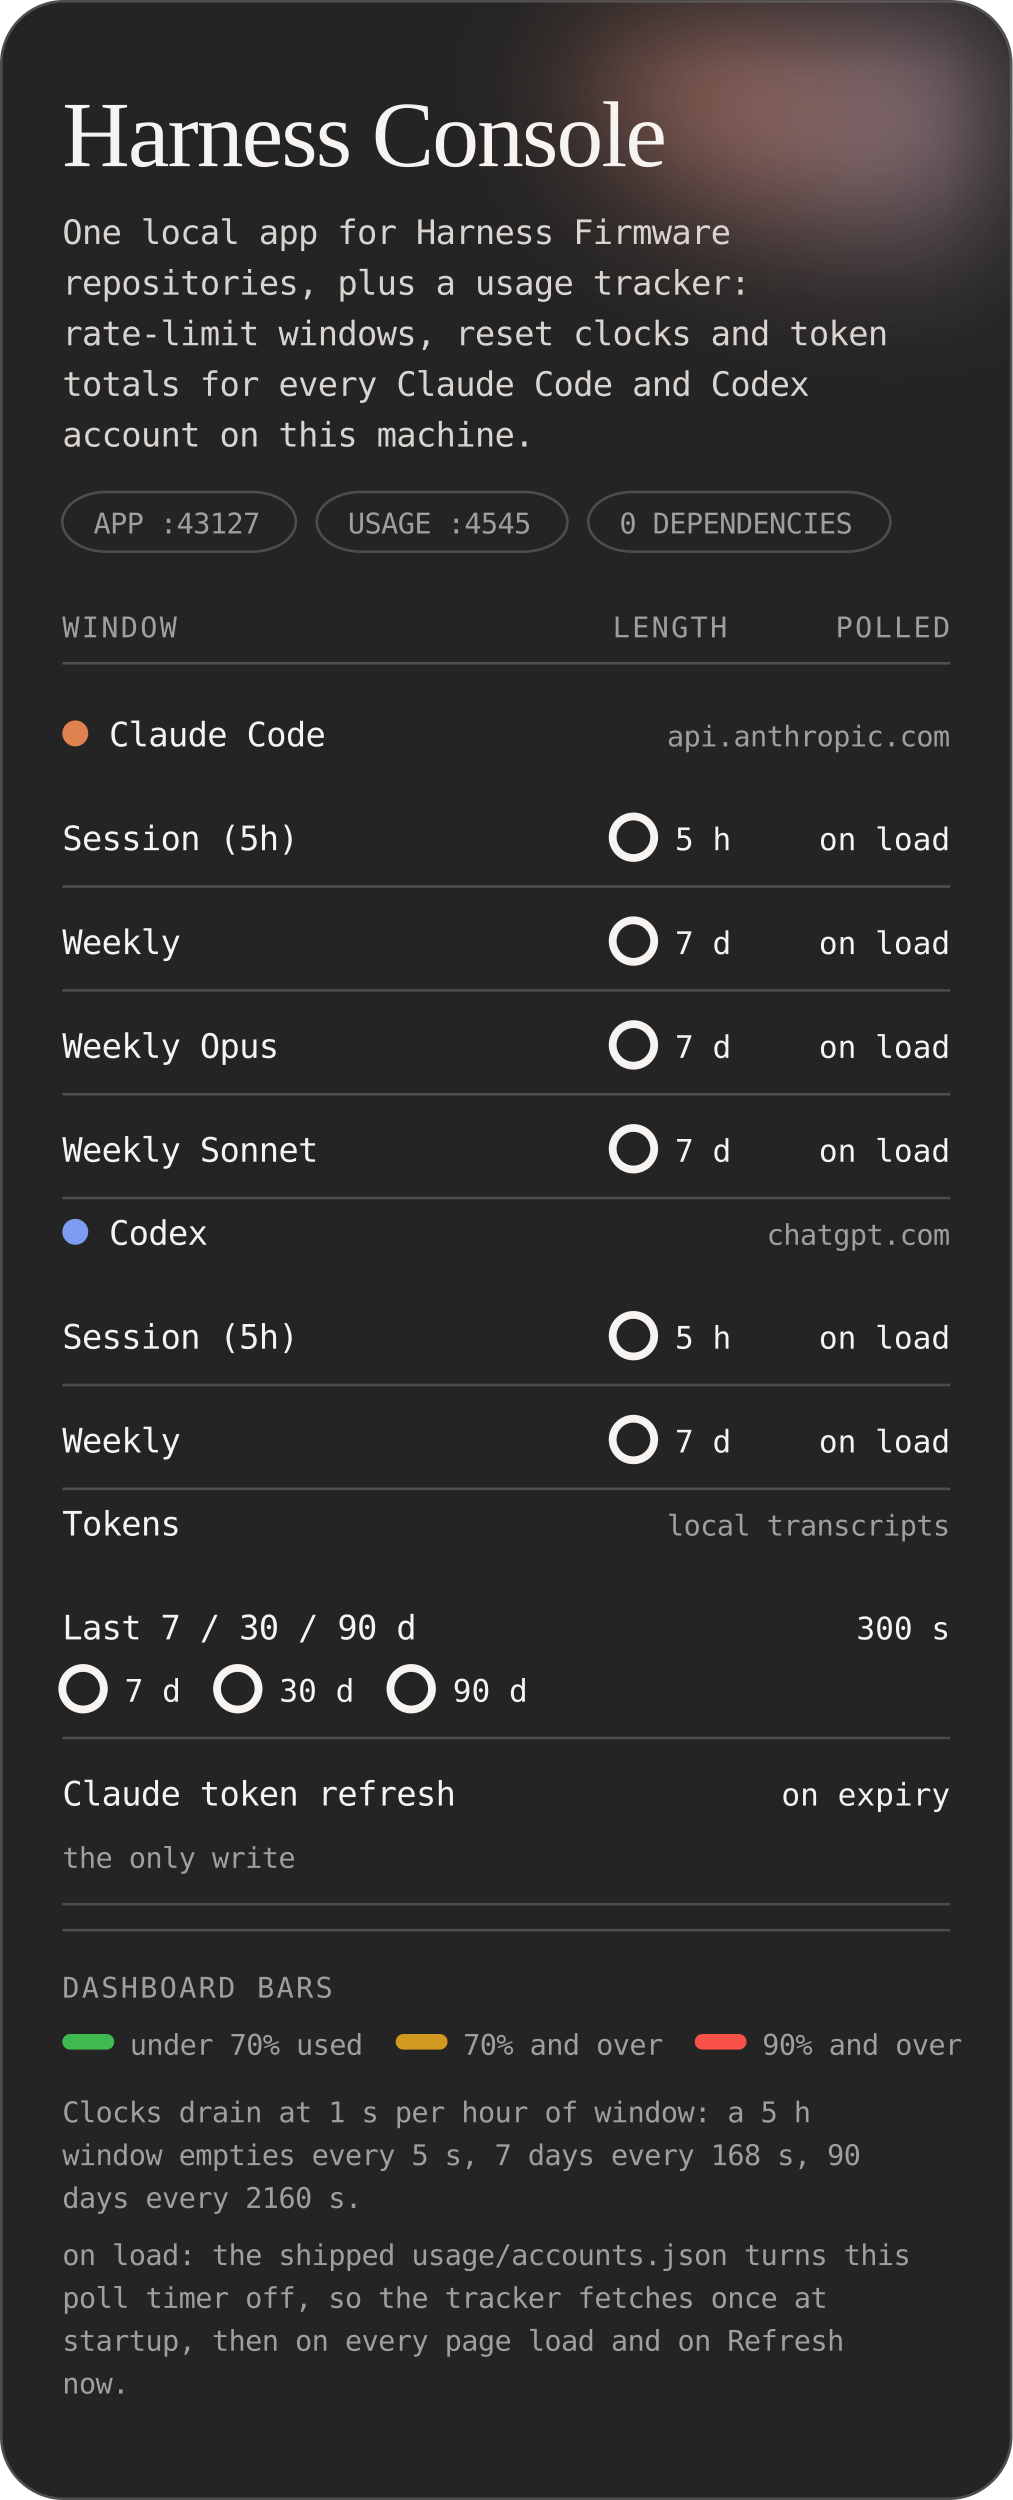
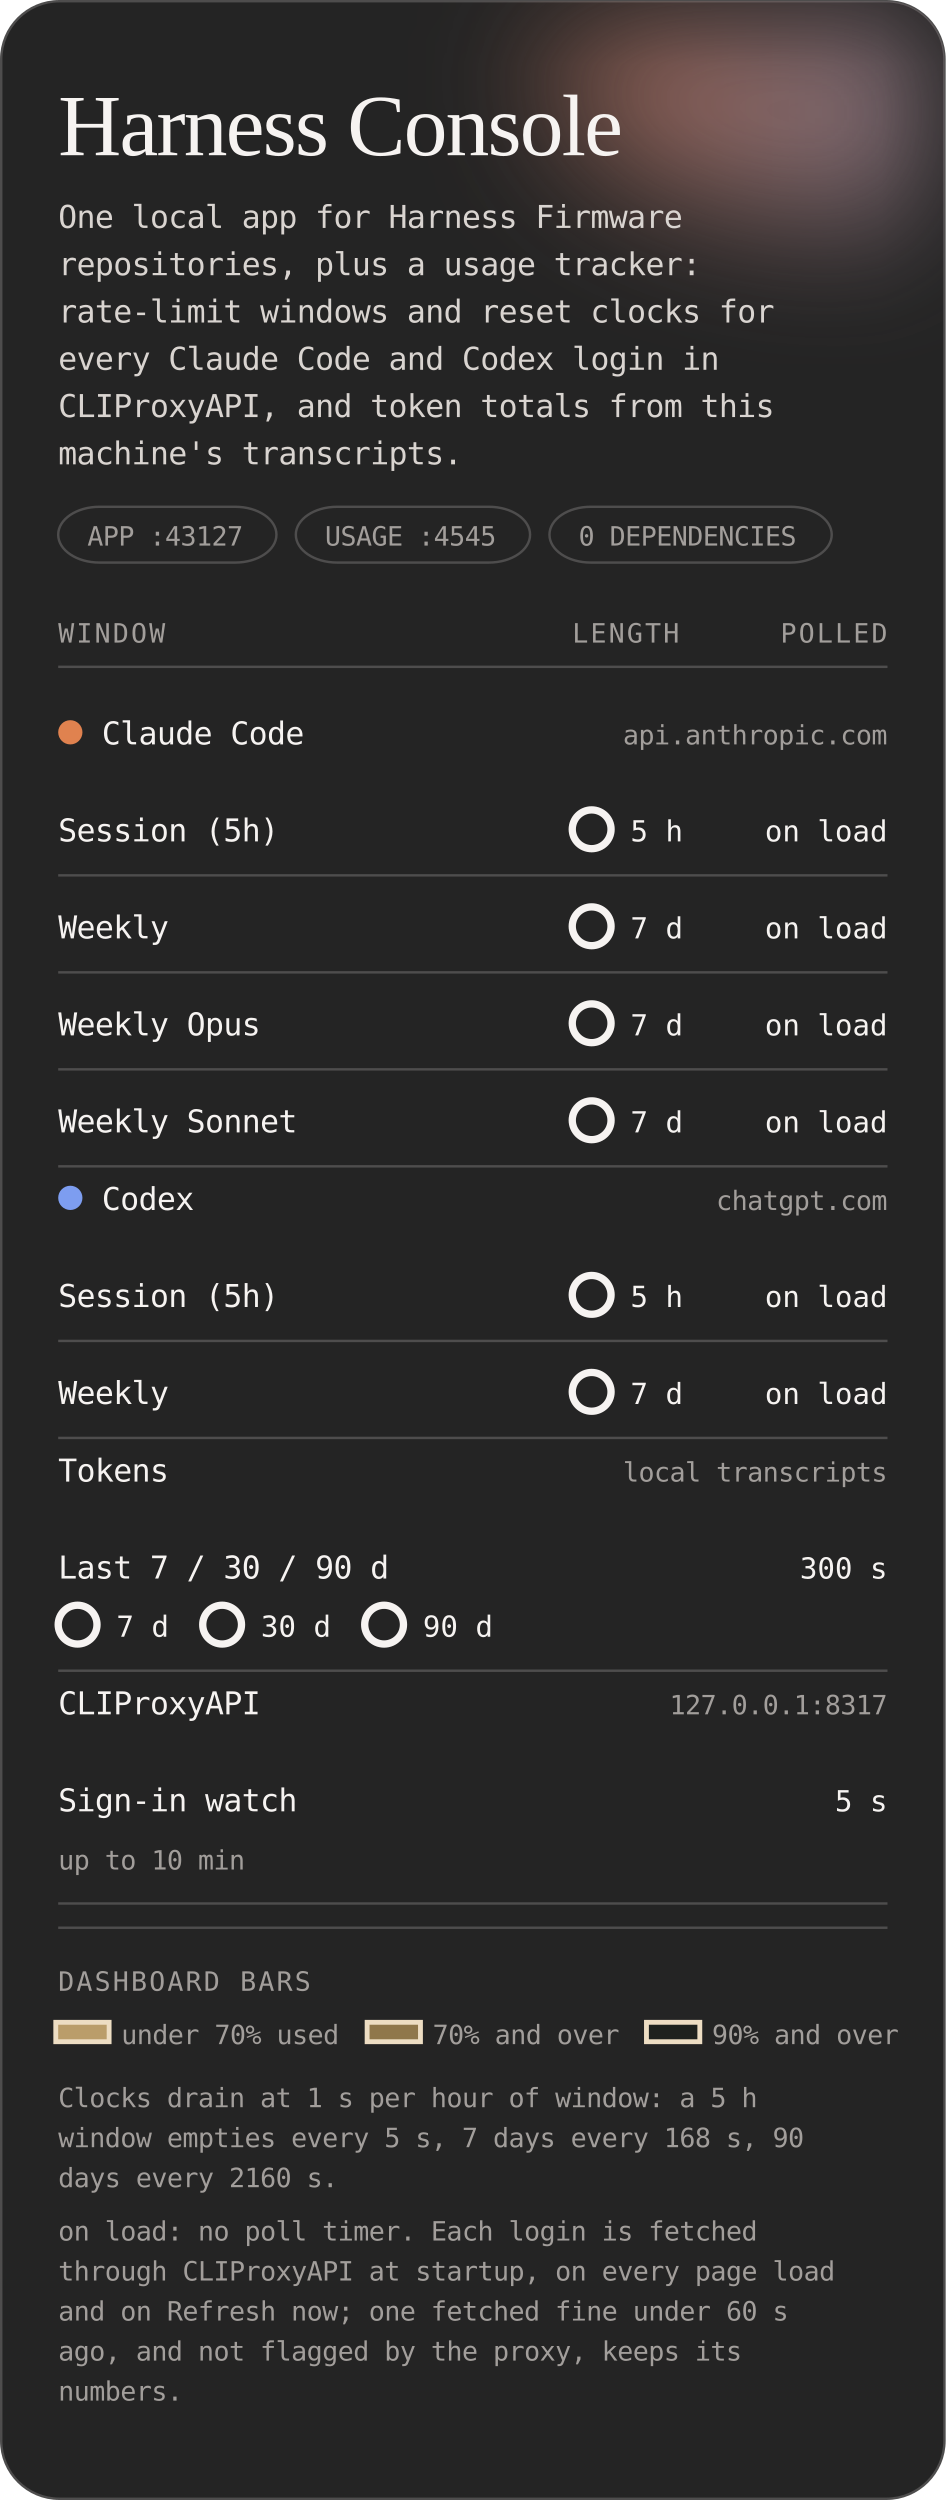
- <svg xmlns="http://www.w3.org/2000/svg" viewBox="0 0 390 963" width="390" height="963" role="img" aria-label="Harness Console: the app on port 43127, the usage tracker on port 4545. Usage tracker schedule board: 4 Claude Code rate-limit windows fetched at startup, on page load and on Refresh now (poll timer off), 2 Codex windows fetched at startup, on page load and on Refresh now (poll timer off), token totals over 7, 30 and 90 days rescanned every 300 seconds, and one write, the Claude token refresh.">
+ <svg xmlns="http://www.w3.org/2000/svg" viewBox="0 0 390 1031" width="390" height="1031" role="img" aria-label="Harness Console: the app on port 43127, the usage tracker on port 4545. Usage tracker schedule board: 4 Claude Code rate-limit windows and 2 Codex windows, fetched through CLIProxyAPI at startup, on page load and on Refresh now with no poll timer; token totals over 7, 30 and 90 days rescanned every 300 seconds; and the sign-in watch, which refreshes every 5 seconds for up to 10 minutes after the proxy's sign-in page opens.">
  <style>
.ttl{font-family:'Untitled Serif',ui-serif,Georgia,Cambria,'Times New Roman',Times,serif;font-weight:400;fill:#f6f3f1;letter-spacing:-0.02em}
.lbl{font-family:'ABC Diatype Mono','JetBrains Mono','IBM Plex Mono',ui-monospace,'Cascadia Mono',Menlo,Consolas,monospace;fill:#f6f3f1;letter-spacing:-0.02em}
.bdy{font-family:'ABC Diatype Mono','JetBrains Mono','IBM Plex Mono',ui-monospace,'Cascadia Mono',Menlo,Consolas,monospace;fill:#d9d4d0;letter-spacing:-0.02em}
.mut{font-family:'ABC Diatype Mono','JetBrains Mono','IBM Plex Mono',ui-monospace,'Cascadia Mono',Menlo,Consolas,monospace;fill:#a29e9b;letter-spacing:-0.02em}
.hd{font-family:'ABC Diatype Mono','JetBrains Mono','IBM Plex Mono',ui-monospace,'Cascadia Mono',Menlo,Consolas,monospace;fill:#a29e9b;letter-spacing:0.08em}
.num{font-family:'ABC Diatype Mono','JetBrains Mono','IBM Plex Mono',ui-monospace,'Cascadia Mono',Menlo,Consolas,monospace;fill:#f6f3f1;font-variant-numeric:tabular-nums}
.rule{stroke:#4e4d4d;stroke-width:1}
.card{fill:#242424;stroke:#4e4d4d;stroke-width:1}
.pill{fill:none;stroke:#4e4d4d;stroke-width:1}
.face{fill:none;stroke:#3a3938;stroke-width:3}
.hand{fill:none;stroke:#f6f3f1;stroke-width:3;stroke-dasharray:50.27;stroke-dashoffset:0;animation-name:drain;animation-timing-function:linear;animation-iteration-count:infinite}
@keyframes drain{from{stroke-dashoffset:0}to{stroke-dashoffset:50.27}}
@media (prefers-reduced-motion:reduce){*{animation:none!important}.hand{stroke-dashoffset:0}}</style>
  <defs>
    <filter id="w" x="-50%" y="-50%" width="200%" height="200%">
      <feGaussianBlur stdDeviation="28" />
    </filter>
    <linearGradient id="g" x1="0" x2="1">
      <stop offset="0" stop-color="#ff9473" stop-opacity="0.55" />
      <stop offset="1" stop-color="#a0b5eb" stop-opacity="0.55" />
    </linearGradient>
    <clipPath id="c">
-       <rect x="0.5" y="0.5" width="389" height="962" rx="24" />
+       <rect x="0.5" y="0.5" width="389" height="1030" rx="24" />
    </clipPath>
  </defs>
-   <rect x="0.5" y="0.5" width="389" height="962" rx="24" class="card" />
+   <rect x="0.5" y="0.5" width="389" height="1030" rx="24" class="card" />
  <g clip-path="url(#c)">
    <ellipse cx="350" cy="30" rx="120" ry="60" fill="url(#g)" filter="url(#w)" />
  </g>
  <text x="24" y="64" class="ttl" font-size="36">Harness Console</text>
  <text x="24" y="94" class="bdy" font-size="13">One local app for Harness Firmware</text>
  <text x="24" y="113.5" class="bdy" font-size="13">repositories, plus a usage tracker:</text>
-   <text x="24" y="133" class="bdy" font-size="13">rate-limit windows, reset clocks and token</text>
-   <text x="24" y="152.5" class="bdy" font-size="13">totals for every Claude Code and Codex</text>
-   <text x="24" y="172" class="bdy" font-size="13">account on this machine.</text>
-   <rect x="24" y="189.5" width="90" height="23" rx="17" class="pill" />
-   <text x="36" y="205.5" class="mut" font-size="11">APP :43127</text>
-   <rect x="122" y="189.5" width="96.6" height="23" rx="17" class="pill" />
-   <text x="134" y="205.5" class="mut" font-size="11">USAGE :4545</text>
-   <rect x="226.6" y="189.5" width="116.4" height="23" rx="17" class="pill" />
-   <text x="238.6" y="205.5" class="mut" font-size="11">0 DEPENDENCIES</text>
-   <text x="24" y="245.5" text-anchor="start" class="hd" font-size="11">WINDOW</text>
-   <text x="236" y="245.5" text-anchor="start" class="hd" font-size="11">LENGTH</text>
-   <text x="366" y="245.5" text-anchor="end" class="hd" font-size="11">POLLED</text>
-   <line x1="24" x2="366" y1="255.5" y2="255.5" class="rule" />
-   <circle cx="29" cy="282.5" r="5" fill="#e0824f" />
-   <text x="42" y="287.5" class="lbl" font-size="13">Claude Code</text>
-   <text x="366" y="287.5" text-anchor="end" class="mut" font-size="11">api.anthropic.com</text>
-   <text x="24" y="327.5" class="lbl" font-size="13">Session (5h)</text>
-   <g transform="rotate(-90 244 322.5)">
-     <circle cx="244" cy="322.5" r="8" class="face" />
-     <circle cx="244" cy="322.5" r="8" class="hand" style="animation-duration:5s" />
+   <text x="24" y="133" class="bdy" font-size="13">rate-limit windows and reset clocks for</text>
+   <text x="24" y="152.5" class="bdy" font-size="13">every Claude Code and Codex login in</text>
+   <text x="24" y="172" class="bdy" font-size="13">CLIProxyAPI, and token totals from this</text>
+   <text x="24" y="191.5" class="bdy" font-size="13">machine's transcripts.</text>
+   <rect x="24" y="209" width="90" height="23" rx="17" class="pill" />
+   <text x="36" y="225" class="mut" font-size="11">APP :43127</text>
+   <rect x="122" y="209" width="96.6" height="23" rx="17" class="pill" />
+   <text x="134" y="225" class="mut" font-size="11">USAGE :4545</text>
+   <rect x="226.6" y="209" width="116.4" height="23" rx="17" class="pill" />
+   <text x="238.6" y="225" class="mut" font-size="11">0 DEPENDENCIES</text>
+   <text x="24" y="265" text-anchor="start" class="hd" font-size="11">WINDOW</text>
+   <text x="236" y="265" text-anchor="start" class="hd" font-size="11">LENGTH</text>
+   <text x="366" y="265" text-anchor="end" class="hd" font-size="11">POLLED</text>
+   <line x1="24" x2="366" y1="275" y2="275" class="rule" />
+   <circle cx="29" cy="302" r="5" fill="#e0824f" />
+   <text x="42" y="307" class="lbl" font-size="13">Claude Code</text>
+   <text x="366" y="307" text-anchor="end" class="mut" font-size="11">api.anthropic.com</text>
+   <text x="24" y="347" class="lbl" font-size="13">Session (5h)</text>
+   <g transform="rotate(-90 244 342)">
+     <circle cx="244" cy="342" r="8" class="face" />
+     <circle cx="244" cy="342" r="8" class="hand" style="animation-duration:5s" />
  </g>
-   <text x="260" y="327.5" class="num" font-size="12">5 h</text>
-   <text x="366" y="327.5" text-anchor="end" class="num" font-size="12">on load</text>
-   <line x1="24" x2="366" y1="341.5" y2="341.5" class="rule" />
-   <text x="24" y="367.5" class="lbl" font-size="13">Weekly</text>
-   <g transform="rotate(-90 244 362.5)">
-     <circle cx="244" cy="362.5" r="8" class="face" />
-     <circle cx="244" cy="362.5" r="8" class="hand" style="animation-duration:168s" />
+   <text x="260" y="347" class="num" font-size="12">5 h</text>
+   <text x="366" y="347" text-anchor="end" class="num" font-size="12">on load</text>
+   <line x1="24" x2="366" y1="361" y2="361" class="rule" />
+   <text x="24" y="387" class="lbl" font-size="13">Weekly</text>
+   <g transform="rotate(-90 244 382)">
+     <circle cx="244" cy="382" r="8" class="face" />
+     <circle cx="244" cy="382" r="8" class="hand" style="animation-duration:168s" />
  </g>
-   <text x="260" y="367.5" class="num" font-size="12">7 d</text>
-   <text x="366" y="367.5" text-anchor="end" class="num" font-size="12">on load</text>
-   <line x1="24" x2="366" y1="381.5" y2="381.5" class="rule" />
-   <text x="24" y="407.5" class="lbl" font-size="13">Weekly Opus</text>
-   <g transform="rotate(-90 244 402.5)">
-     <circle cx="244" cy="402.5" r="8" class="face" />
-     <circle cx="244" cy="402.5" r="8" class="hand" style="animation-duration:168s" />
+   <text x="260" y="387" class="num" font-size="12">7 d</text>
+   <text x="366" y="387" text-anchor="end" class="num" font-size="12">on load</text>
+   <line x1="24" x2="366" y1="401" y2="401" class="rule" />
+   <text x="24" y="427" class="lbl" font-size="13">Weekly Opus</text>
+   <g transform="rotate(-90 244 422)">
+     <circle cx="244" cy="422" r="8" class="face" />
+     <circle cx="244" cy="422" r="8" class="hand" style="animation-duration:168s" />
  </g>
-   <text x="260" y="407.5" class="num" font-size="12">7 d</text>
-   <text x="366" y="407.5" text-anchor="end" class="num" font-size="12">on load</text>
-   <line x1="24" x2="366" y1="421.5" y2="421.5" class="rule" />
-   <text x="24" y="447.5" class="lbl" font-size="13">Weekly Sonnet</text>
-   <g transform="rotate(-90 244 442.5)">
-     <circle cx="244" cy="442.5" r="8" class="face" />
-     <circle cx="244" cy="442.5" r="8" class="hand" style="animation-duration:168s" />
+   <text x="260" y="427" class="num" font-size="12">7 d</text>
+   <text x="366" y="427" text-anchor="end" class="num" font-size="12">on load</text>
+   <line x1="24" x2="366" y1="441" y2="441" class="rule" />
+   <text x="24" y="467" class="lbl" font-size="13">Weekly Sonnet</text>
+   <g transform="rotate(-90 244 462)">
+     <circle cx="244" cy="462" r="8" class="face" />
+     <circle cx="244" cy="462" r="8" class="hand" style="animation-duration:168s" />
  </g>
-   <text x="260" y="447.5" class="num" font-size="12">7 d</text>
-   <text x="366" y="447.5" text-anchor="end" class="num" font-size="12">on load</text>
-   <line x1="24" x2="366" y1="461.5" y2="461.5" class="rule" />
-   <circle cx="29" cy="474.5" r="5" fill="#7d9df0" />
-   <text x="42" y="479.5" class="lbl" font-size="13">Codex</text>
-   <text x="366" y="479.5" text-anchor="end" class="mut" font-size="11">chatgpt.com</text>
-   <text x="24" y="519.5" class="lbl" font-size="13">Session (5h)</text>
-   <g transform="rotate(-90 244 514.5)">
-     <circle cx="244" cy="514.5" r="8" class="face" />
-     <circle cx="244" cy="514.5" r="8" class="hand" style="animation-duration:5s" />
+   <text x="260" y="467" class="num" font-size="12">7 d</text>
+   <text x="366" y="467" text-anchor="end" class="num" font-size="12">on load</text>
+   <line x1="24" x2="366" y1="481" y2="481" class="rule" />
+   <circle cx="29" cy="494" r="5" fill="#7d9df0" />
+   <text x="42" y="499" class="lbl" font-size="13">Codex</text>
+   <text x="366" y="499" text-anchor="end" class="mut" font-size="11">chatgpt.com</text>
+   <text x="24" y="539" class="lbl" font-size="13">Session (5h)</text>
+   <g transform="rotate(-90 244 534)">
+     <circle cx="244" cy="534" r="8" class="face" />
+     <circle cx="244" cy="534" r="8" class="hand" style="animation-duration:5s" />
  </g>
-   <text x="260" y="519.5" class="num" font-size="12">5 h</text>
-   <text x="366" y="519.5" text-anchor="end" class="num" font-size="12">on load</text>
-   <line x1="24" x2="366" y1="533.5" y2="533.5" class="rule" />
-   <text x="24" y="559.5" class="lbl" font-size="13">Weekly</text>
-   <g transform="rotate(-90 244 554.5)">
-     <circle cx="244" cy="554.5" r="8" class="face" />
-     <circle cx="244" cy="554.5" r="8" class="hand" style="animation-duration:168s" />
+   <text x="260" y="539" class="num" font-size="12">5 h</text>
+   <text x="366" y="539" text-anchor="end" class="num" font-size="12">on load</text>
+   <line x1="24" x2="366" y1="553" y2="553" class="rule" />
+   <text x="24" y="579" class="lbl" font-size="13">Weekly</text>
+   <g transform="rotate(-90 244 574)">
+     <circle cx="244" cy="574" r="8" class="face" />
+     <circle cx="244" cy="574" r="8" class="hand" style="animation-duration:168s" />
  </g>
-   <text x="260" y="559.5" class="num" font-size="12">7 d</text>
-   <text x="366" y="559.5" text-anchor="end" class="num" font-size="12">on load</text>
-   <line x1="24" x2="366" y1="573.5" y2="573.5" class="rule" />
-   <text x="24" y="591.5" class="lbl" font-size="13">Tokens</text>
-   <text x="366" y="591.5" text-anchor="end" class="mut" font-size="11">local transcripts</text>
-   <text x="24" y="631.5" class="lbl" font-size="13">Last 7 / 30 / 90 d</text>
-   <text x="366" y="631.5" text-anchor="end" class="num" font-size="12">300 s</text>
-   <g transform="rotate(-90 32 650.5)">
-     <circle cx="32" cy="650.5" r="8" class="face" />
-     <circle cx="32" cy="650.5" r="8" class="hand" style="animation-duration:168s" />
+   <text x="260" y="579" class="num" font-size="12">7 d</text>
+   <text x="366" y="579" text-anchor="end" class="num" font-size="12">on load</text>
+   <line x1="24" x2="366" y1="593" y2="593" class="rule" />
+   <text x="24" y="611" class="lbl" font-size="13">Tokens</text>
+   <text x="366" y="611" text-anchor="end" class="mut" font-size="11">local transcripts</text>
+   <text x="24" y="651" class="lbl" font-size="13">Last 7 / 30 / 90 d</text>
+   <text x="366" y="651" text-anchor="end" class="num" font-size="12">300 s</text>
+   <g transform="rotate(-90 32 670)">
+     <circle cx="32" cy="670" r="8" class="face" />
+     <circle cx="32" cy="670" r="8" class="hand" style="animation-duration:168s" />
  </g>
-   <text x="48" y="655.5" class="num" font-size="12">7 d</text>
-   <g transform="rotate(-90 91.6 650.5)">
-     <circle cx="91.6" cy="650.5" r="8" class="face" />
-     <circle cx="91.6" cy="650.5" r="8" class="hand" style="animation-duration:720s" />
+   <text x="48" y="675" class="num" font-size="12">7 d</text>
+   <g transform="rotate(-90 91.6 670)">
+     <circle cx="91.6" cy="670" r="8" class="face" />
+     <circle cx="91.6" cy="670" r="8" class="hand" style="animation-duration:720s" />
  </g>
-   <text x="107.6" y="655.5" class="num" font-size="12">30 d</text>
-   <g transform="rotate(-90 158.4 650.5)">
-     <circle cx="158.4" cy="650.5" r="8" class="face" />
-     <circle cx="158.4" cy="650.5" r="8" class="hand" style="animation-duration:2160s" />
+   <text x="107.6" y="675" class="num" font-size="12">30 d</text>
+   <g transform="rotate(-90 158.4 670)">
+     <circle cx="158.4" cy="670" r="8" class="face" />
+     <circle cx="158.4" cy="670" r="8" class="hand" style="animation-duration:2160s" />
  </g>
-   <text x="174.4" y="655.5" class="num" font-size="12">90 d</text>
-   <line x1="24" x2="366" y1="669.5" y2="669.5" class="rule" />
-   <text x="24" y="695.5" class="lbl" font-size="13">Claude token refresh</text>
-   <text x="366" y="695.5" text-anchor="end" class="num" font-size="12">on expiry</text>
-   <text x="24" y="719.5" class="mut" font-size="11">the only write</text>
-   <line x1="24" x2="366" y1="733.5" y2="733.5" class="rule" />
-   <line x1="24" x2="366" y1="743.5" y2="743.5" class="rule" />
-   <text x="24" y="769.5" class="hd" font-size="11">DASHBOARD BARS</text>
-   <rect x="24" y="783.5" width="20" height="6" rx="3" fill="#3fb950" />
-   <text x="50" y="791.5" class="mut" font-size="11">under 70% used</text>
-   <rect x="152.4" y="783.5" width="20" height="6" rx="3" fill="#d29922" />
-   <text x="178.4" y="791.5" class="mut" font-size="11">70% and over</text>
-   <rect x="267.6" y="783.5" width="20" height="6" rx="3" fill="#f85149" />
-   <text x="293.6" y="791.5" class="mut" font-size="11">90% and over</text>
-   <text x="24" y="817.5" class="mut" font-size="11">Clocks drain at 1 s per hour of window: a 5 h</text>
-   <text x="24" y="834" class="mut" font-size="11">window empties every 5 s, 7 days every 168 s, 90</text>
-   <text x="24" y="850.5" class="mut" font-size="11">days every 2160 s.</text>
-   <text x="24" y="872.5" class="mut" font-size="11">on load: the shipped usage/accounts.json turns this</text>
-   <text x="24" y="889" class="mut" font-size="11">poll timer off, so the tracker fetches once at</text>
-   <text x="24" y="905.5" class="mut" font-size="11">startup, then on every page load and on Refresh</text>
-   <text x="24" y="922" class="mut" font-size="11">now.</text>
+   <text x="174.4" y="675" class="num" font-size="12">90 d</text>
+   <line x1="24" x2="366" y1="689" y2="689" class="rule" />
+   <text x="24" y="707" class="lbl" font-size="13">CLIProxyAPI</text>
+   <text x="366" y="707" text-anchor="end" class="mut" font-size="11">127.0.0.1:8317</text>
+   <text x="24" y="747" class="lbl" font-size="13">Sign-in watch</text>
+   <text x="366" y="747" text-anchor="end" class="num" font-size="12">5 s</text>
+   <text x="24" y="771" class="mut" font-size="11">up to 10 min</text>
+   <line x1="24" x2="366" y1="785" y2="785" class="rule" />
+   <line x1="24" x2="366" y1="795" y2="795" class="rule" />
+   <text x="24" y="821" class="hd" font-size="11">DASHBOARD BARS</text>
+   <rect x="22" y="833" width="24" height="10" fill="#edddc3" />
+   <rect x="24" y="835" width="20" height="6" fill="#ba9d6a" />
+   <text x="50" y="843" class="mut" font-size="11">under 70% used</text>
+   <rect x="150.4" y="833" width="24" height="10" fill="#edddc3" />
+   <rect x="152.4" y="835" width="20" height="6" fill="#8f774b" />
+   <text x="178.4" y="843" class="mut" font-size="11">70% and over</text>
+   <rect x="265.6" y="833" width="24" height="10" fill="#edddc3" />
+   <rect x="267.6" y="835" width="20" height="6" fill="#1e211e" />
+   <text x="293.6" y="843" class="mut" font-size="11">90% and over</text>
+   <text x="24" y="869" class="mut" font-size="11">Clocks drain at 1 s per hour of window: a 5 h</text>
+   <text x="24" y="885.5" class="mut" font-size="11">window empties every 5 s, 7 days every 168 s, 90</text>
+   <text x="24" y="902" class="mut" font-size="11">days every 2160 s.</text>
+   <text x="24" y="924" class="mut" font-size="11">on load: no poll timer. Each login is fetched</text>
+   <text x="24" y="940.5" class="mut" font-size="11">through CLIProxyAPI at startup, on every page load</text>
+   <text x="24" y="957" class="mut" font-size="11">and on Refresh now; one fetched fine under 60 s</text>
+   <text x="24" y="973.5" class="mut" font-size="11">ago, and not flagged by the proxy, keeps its</text>
+   <text x="24" y="990" class="mut" font-size="11">numbers.</text>
</svg>
